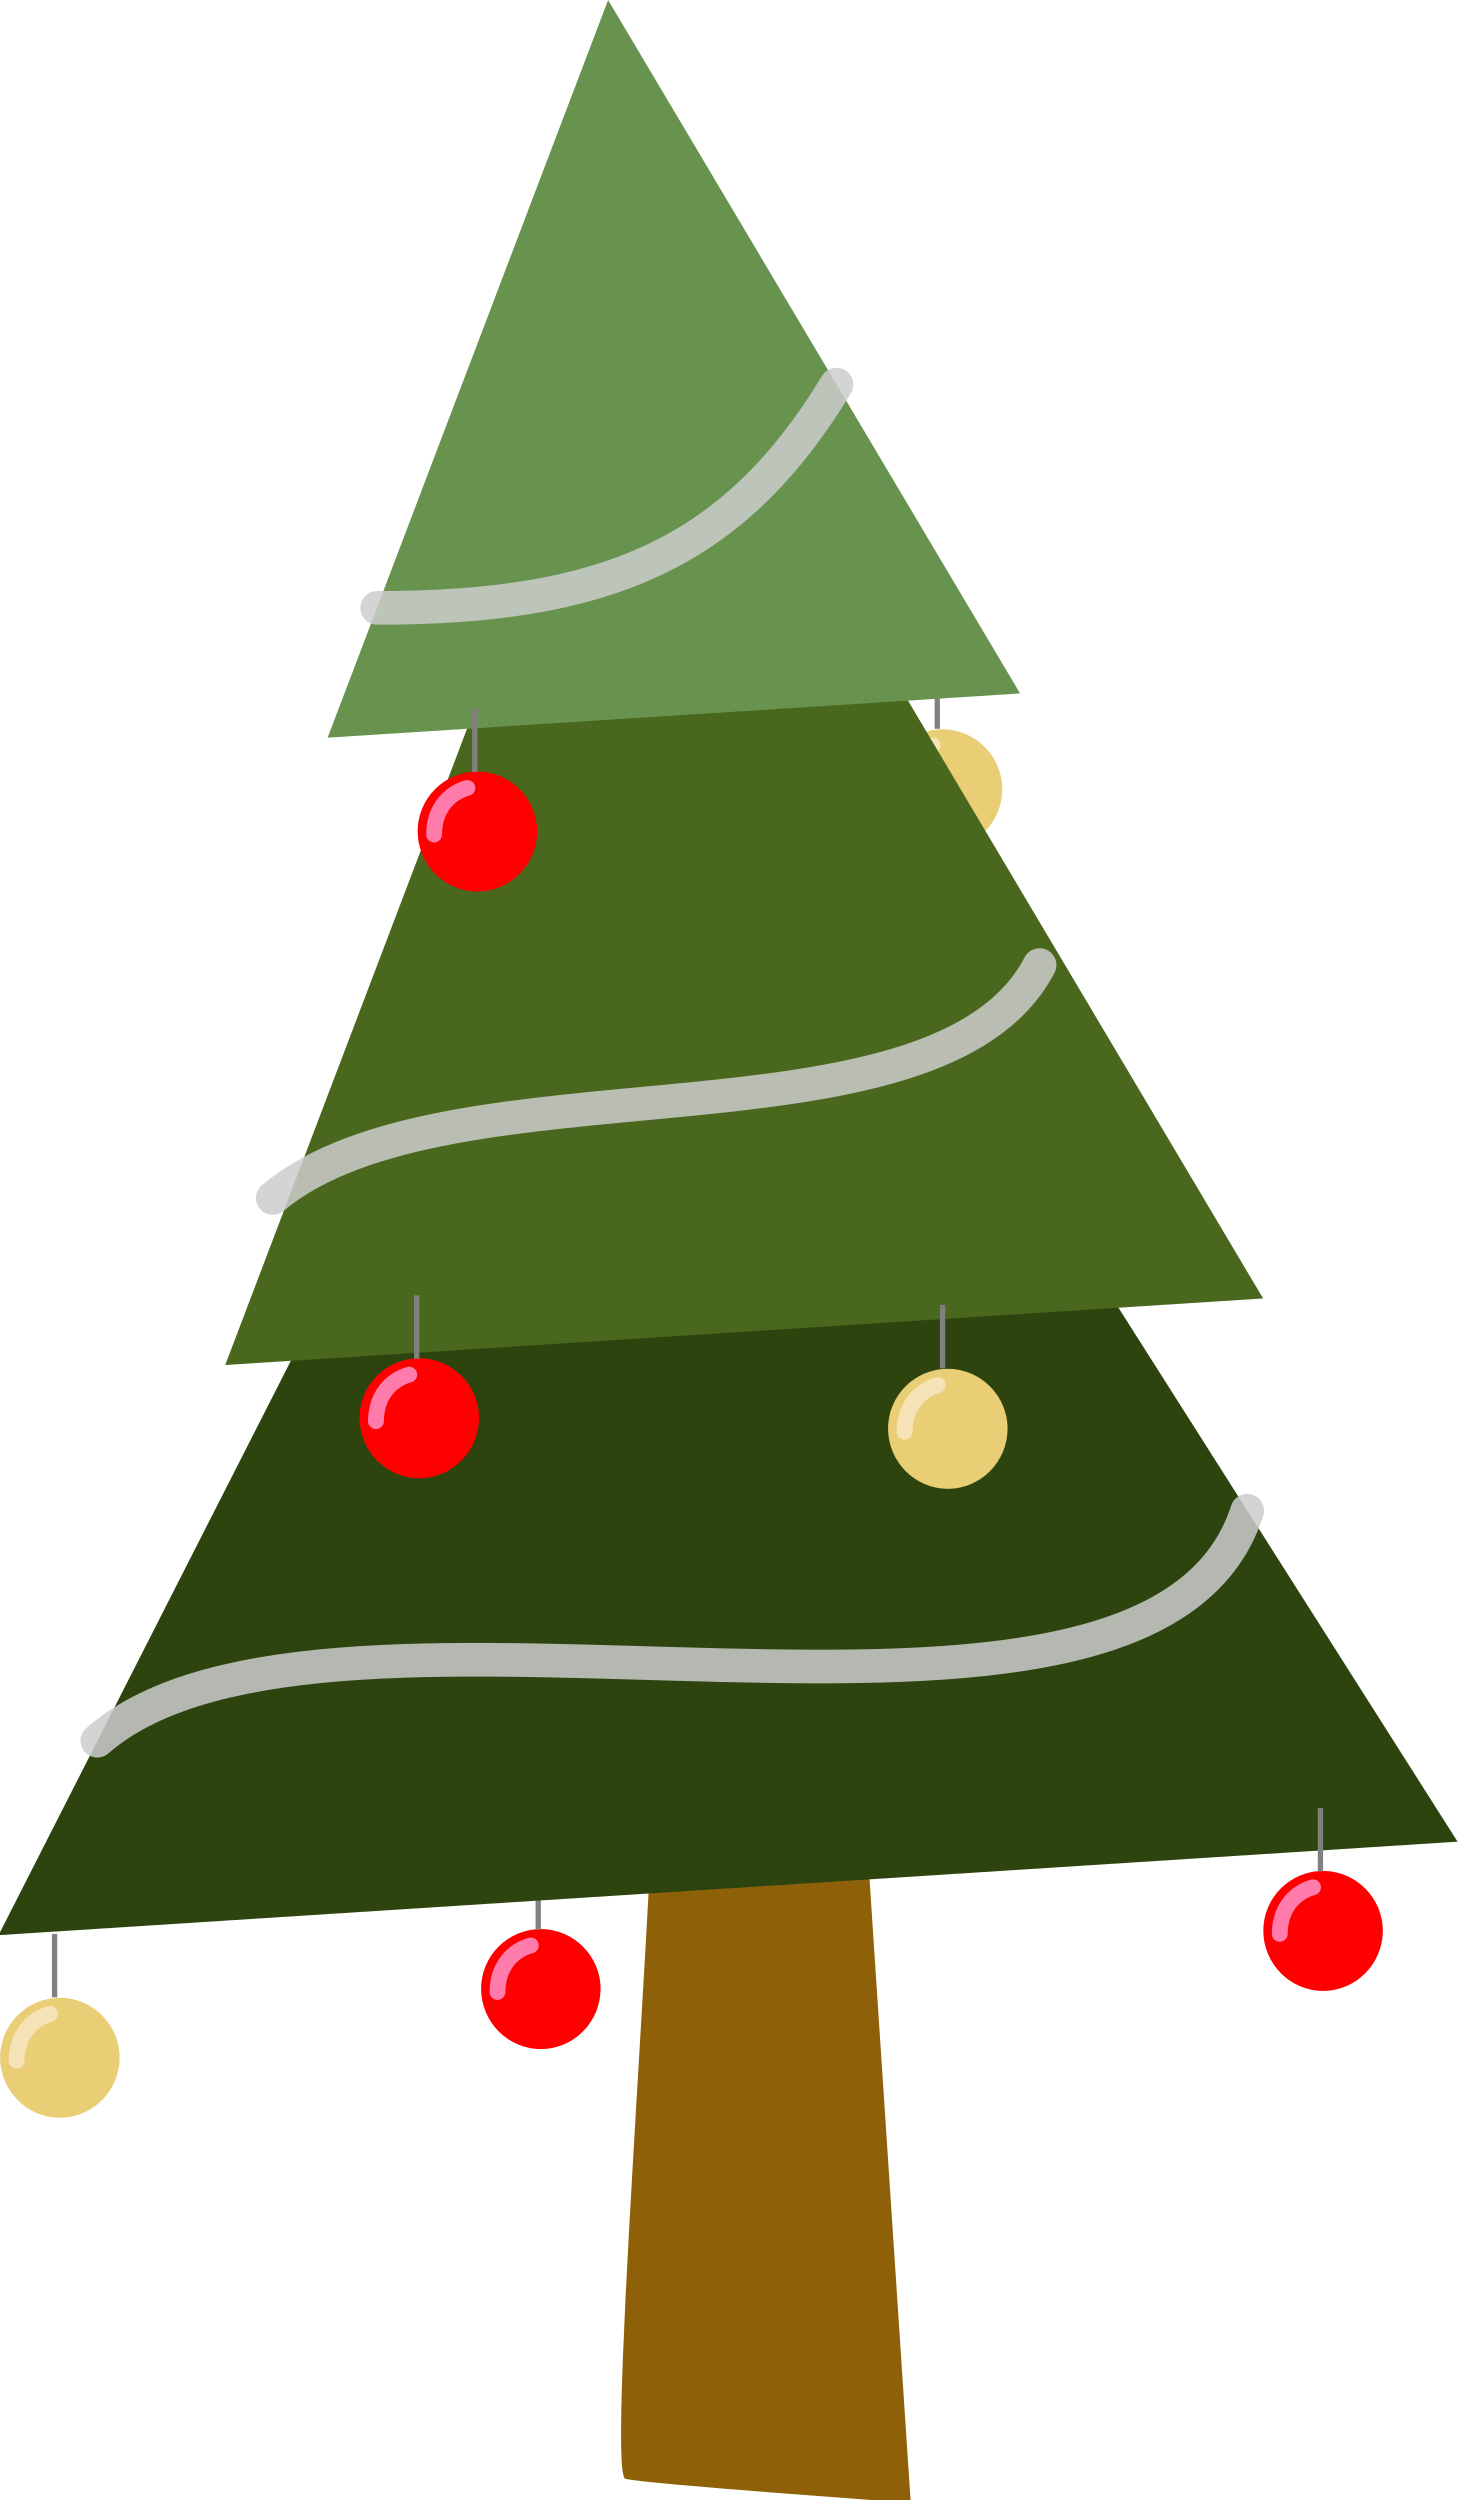
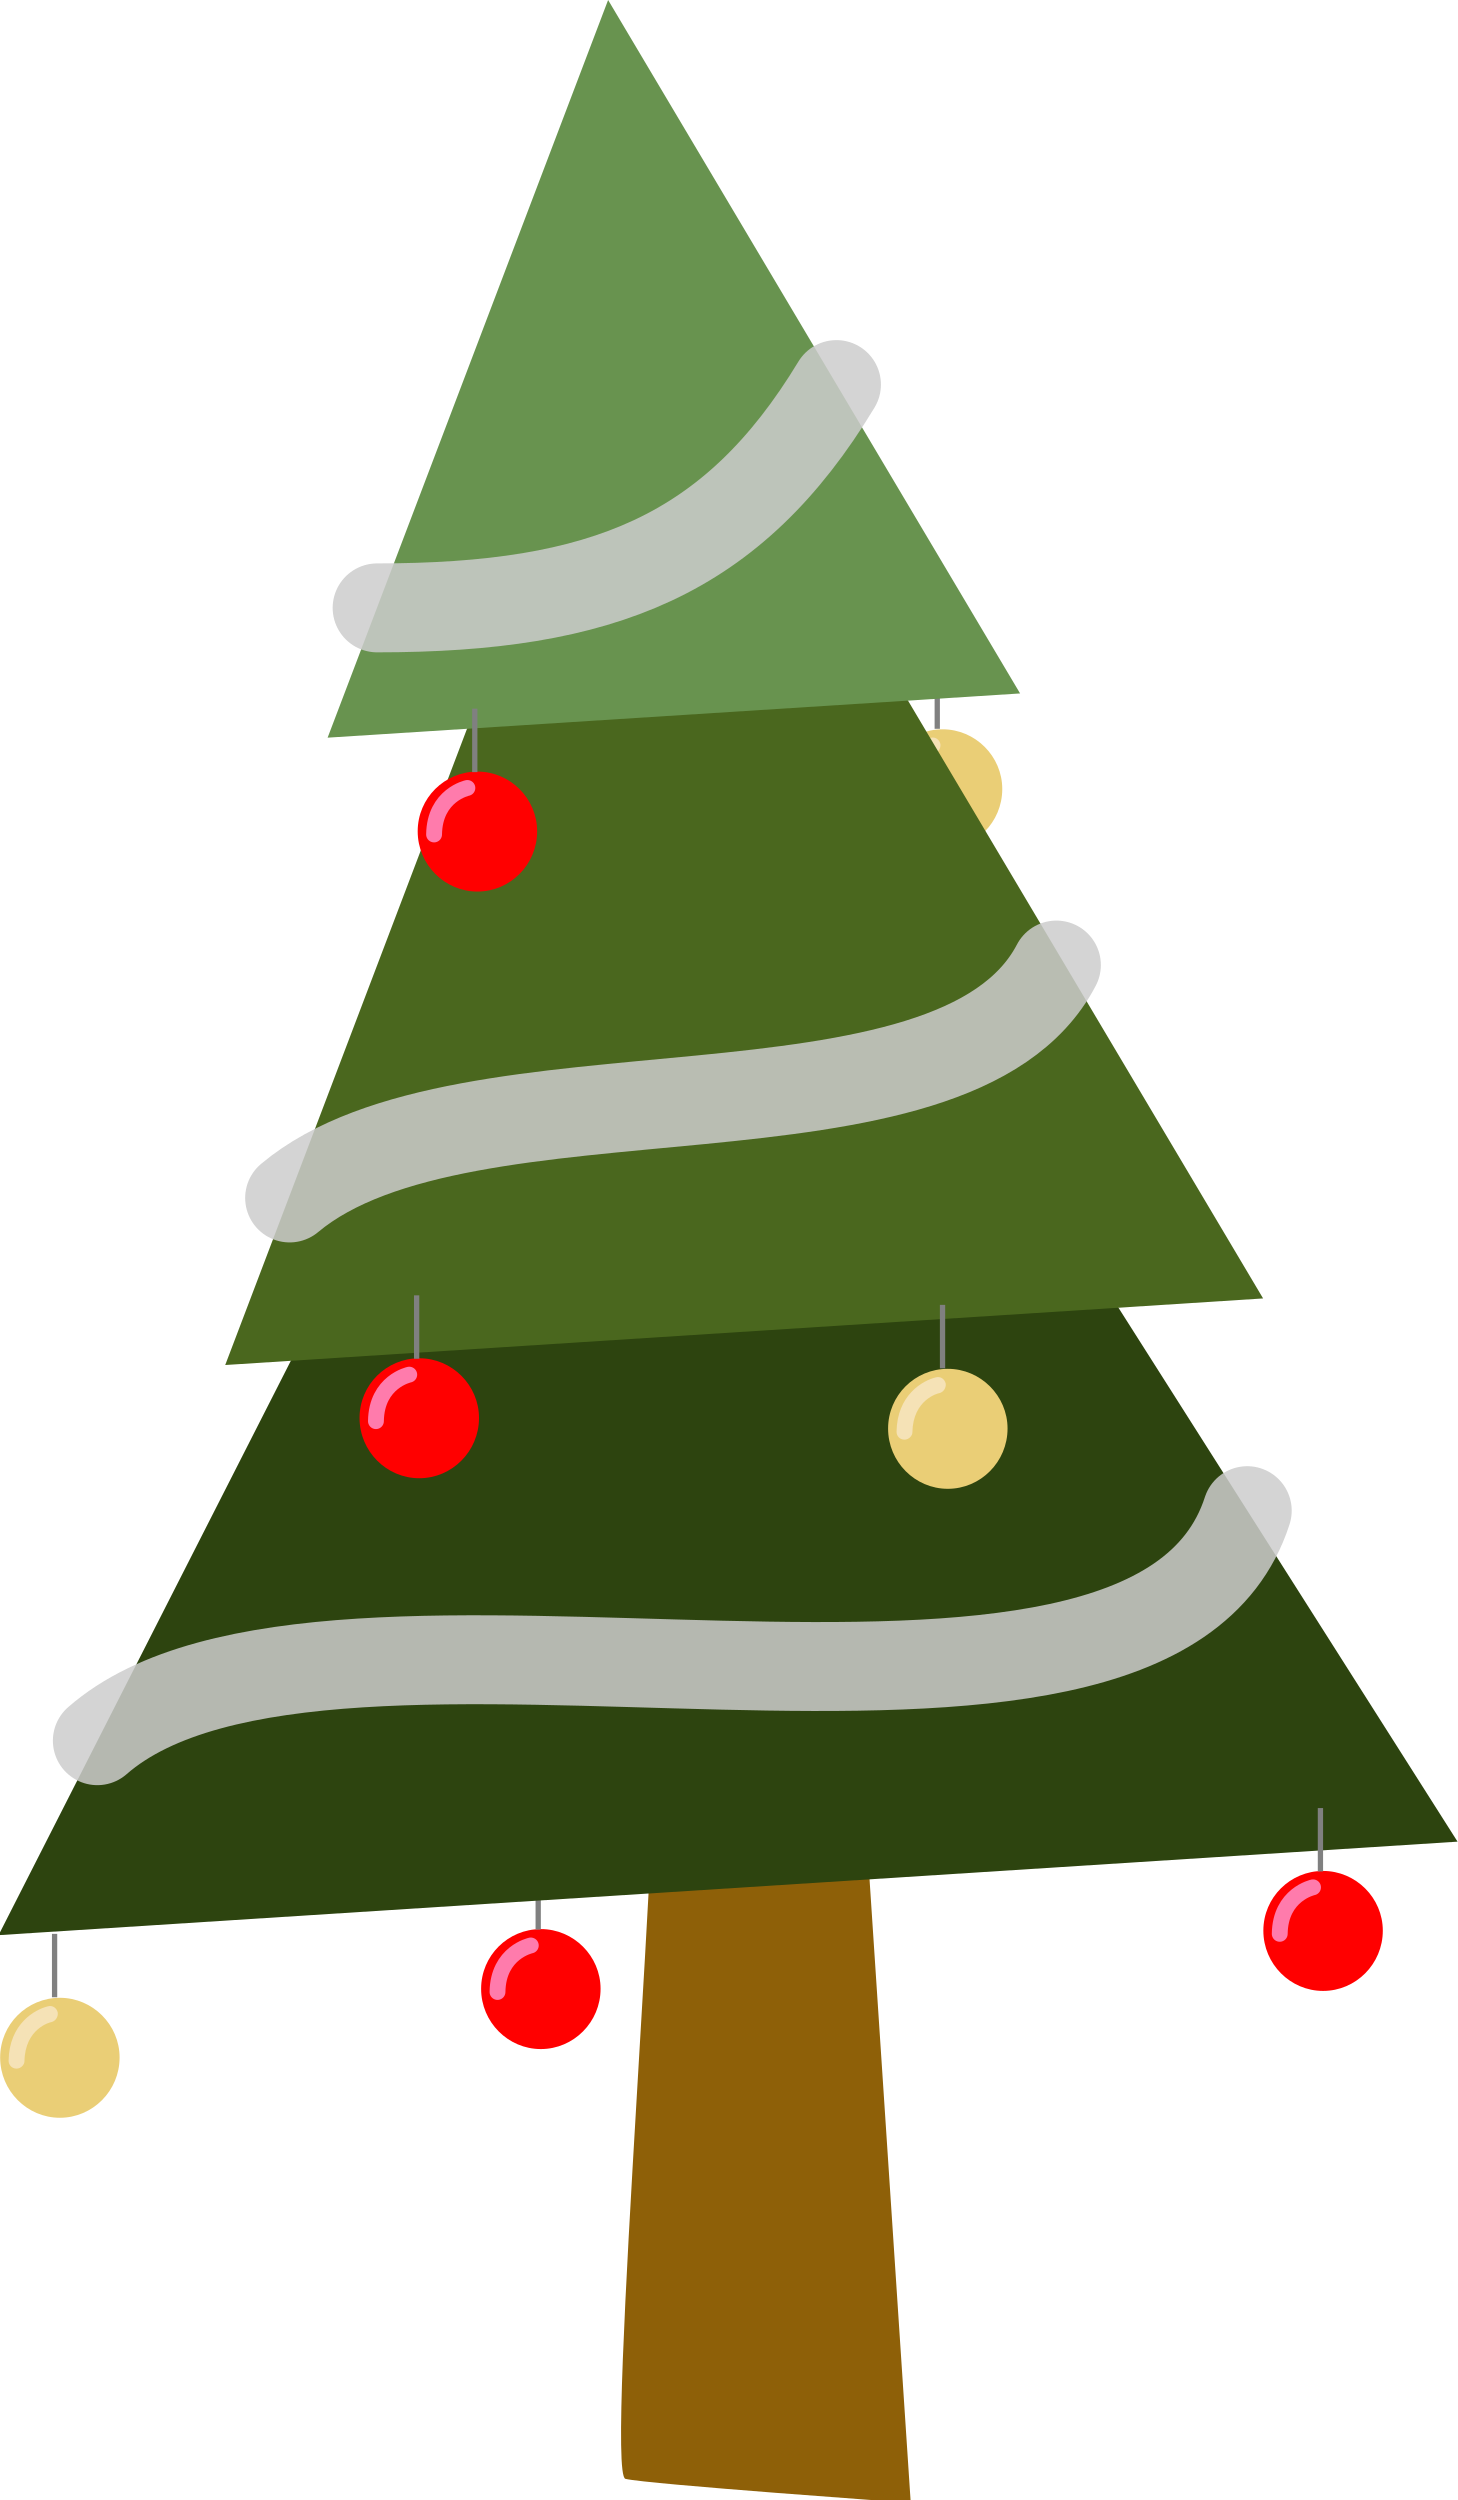
<svg xmlns="http://www.w3.org/2000/svg" xmlns:xlink="http://www.w3.org/1999/xlink" viewBox="653.2 39.9 606.3 1040.1" enable-background="new 653.2 39.9 606.3 1040.1">
  <symbol id="b" viewBox="-12 -17.1 24 34.6">
    <path fill="#f00" d="M11.3-5.7C11.3-12 6.2-17.1 0-17.1S-11.3-12-11.3-5.7-6.2 5.6 0 5.6 11.3.5 11.3-5.7z" />
    <path stroke="#808080" stroke-linecap="square" stroke-miterlimit="10" fill="none" d="M-.5 6v11" />
    <path stroke="#FF7BAC" stroke-width="3" stroke-linecap="round" stroke-miterlimit="10" d="M-1.9 2.5s-6.2-1.3-6.3-8.8" fill="none" />
  </symbol>
  <symbol id="a" viewBox="-12.5 -17.1 24 34.8">
    <path fill="#EACE76" d="M11.3-5.7C11.3-12 6.2-17.1 0-17.1S-11.3-12-11.3-5.7-6.2 5.6 0 5.6 11.3.5 11.3-5.7z" />
    <path stroke="#808080" stroke-linecap="square" stroke-miterlimit="10" fill="none" d="M-1 6.2v11" />
    <path fill="#F5E2B6" d="M-8.2-7.8c-.9 0-1.5.7-1.5 1.5C-9.6.6-4.8 3.4-2.2 4c.8.2 1.6-.3 1.8-1.2C-.3 2-.8 1.2-1.6 1c-.2 0-5-1.2-5.1-7.4 0-.7-.7-1.4-1.5-1.4z" />
  </symbol>
  <use xlink:href="#a" width="24" height="34.8" x="-12.5" y="-17.1" transform="matrix(2.199 0 0 -2.199 1045.332 355.631)" overflow="visible" />
  <use xlink:href="#b" width="24" height="34.6" x="-12" y="-17.1" transform="matrix(2.199 0 0 -2.199 878.213 854.79)" overflow="visible" />
  <path fill="#8E6008" d="M924.4 751.4c6.6 6.6-19.8 317.6-11 319.8 8.8 2.2 118.7 10 118.7 10l-22.3-337.6-85.4 7.8z" />
  <path fill="#2D440F" d="M933.6 292.8L652.6 845l607-38.9z" />
  <path fill="#4A671E" d="M921.8 147.6L746.9 607.8l431.8-27.7z" />
  <path fill="#68934F" d="M906.2 39.9L789.5 346.8l288.1-18.4z" />
-   <path opacity=".85" stroke="#ccc" stroke-width="14" stroke-linecap="round" stroke-miterlimit="10" d="M1001.2 199.9c-43.2 71.4-97.3 92.9-191.1 92.9M1085.7 441.4c-42.5 81.5-246 35.7-319 96.9M1172.1 668.4c-41.1 127.5-382.6 12-478.4 95.7" fill="none" />
+   <path opacity=".85" stroke="#ccc" stroke-width="37" stroke-linecap="round" stroke-miterlimit="10" d="M1001.2 199.9c-43.2 71.4-97.3 92.9-191.1 92.9M1092.7 441.4c-42.5 81.5-246 35.7-319 96.9M1172.1 668.4c-41.1 127.5-382.6 12-478.4 95.7" fill="none" />
  <use xlink:href="#b" width="24" height="34.6" x="-12" y="-17.1" transform="matrix(2.199 0 0 -2.199 851.825 373.222)" overflow="visible" />
  <use xlink:href="#a" width="24" height="34.8" x="-12.5" y="-17.1" transform="matrix(2.199 0 0 -2.199 1047.531 621.702)" overflow="visible" />
  <use xlink:href="#b" width="24" height="34.6" x="-12" y="-17.1" transform="matrix(2.199 0 0 -2.199 827.637 617.304)" overflow="visible" />
  <use xlink:href="#a" width="24" height="34.8" x="-12.5" y="-17.1" transform="matrix(2.199 0 0 -2.199 678.109 883.376)" overflow="visible" />
  <use xlink:href="#b" width="24" height="34.6" x="-12" y="-17.1" transform="matrix(2.199 0 0 -2.199 1203.655 830.601)" overflow="visible" />
</svg>
